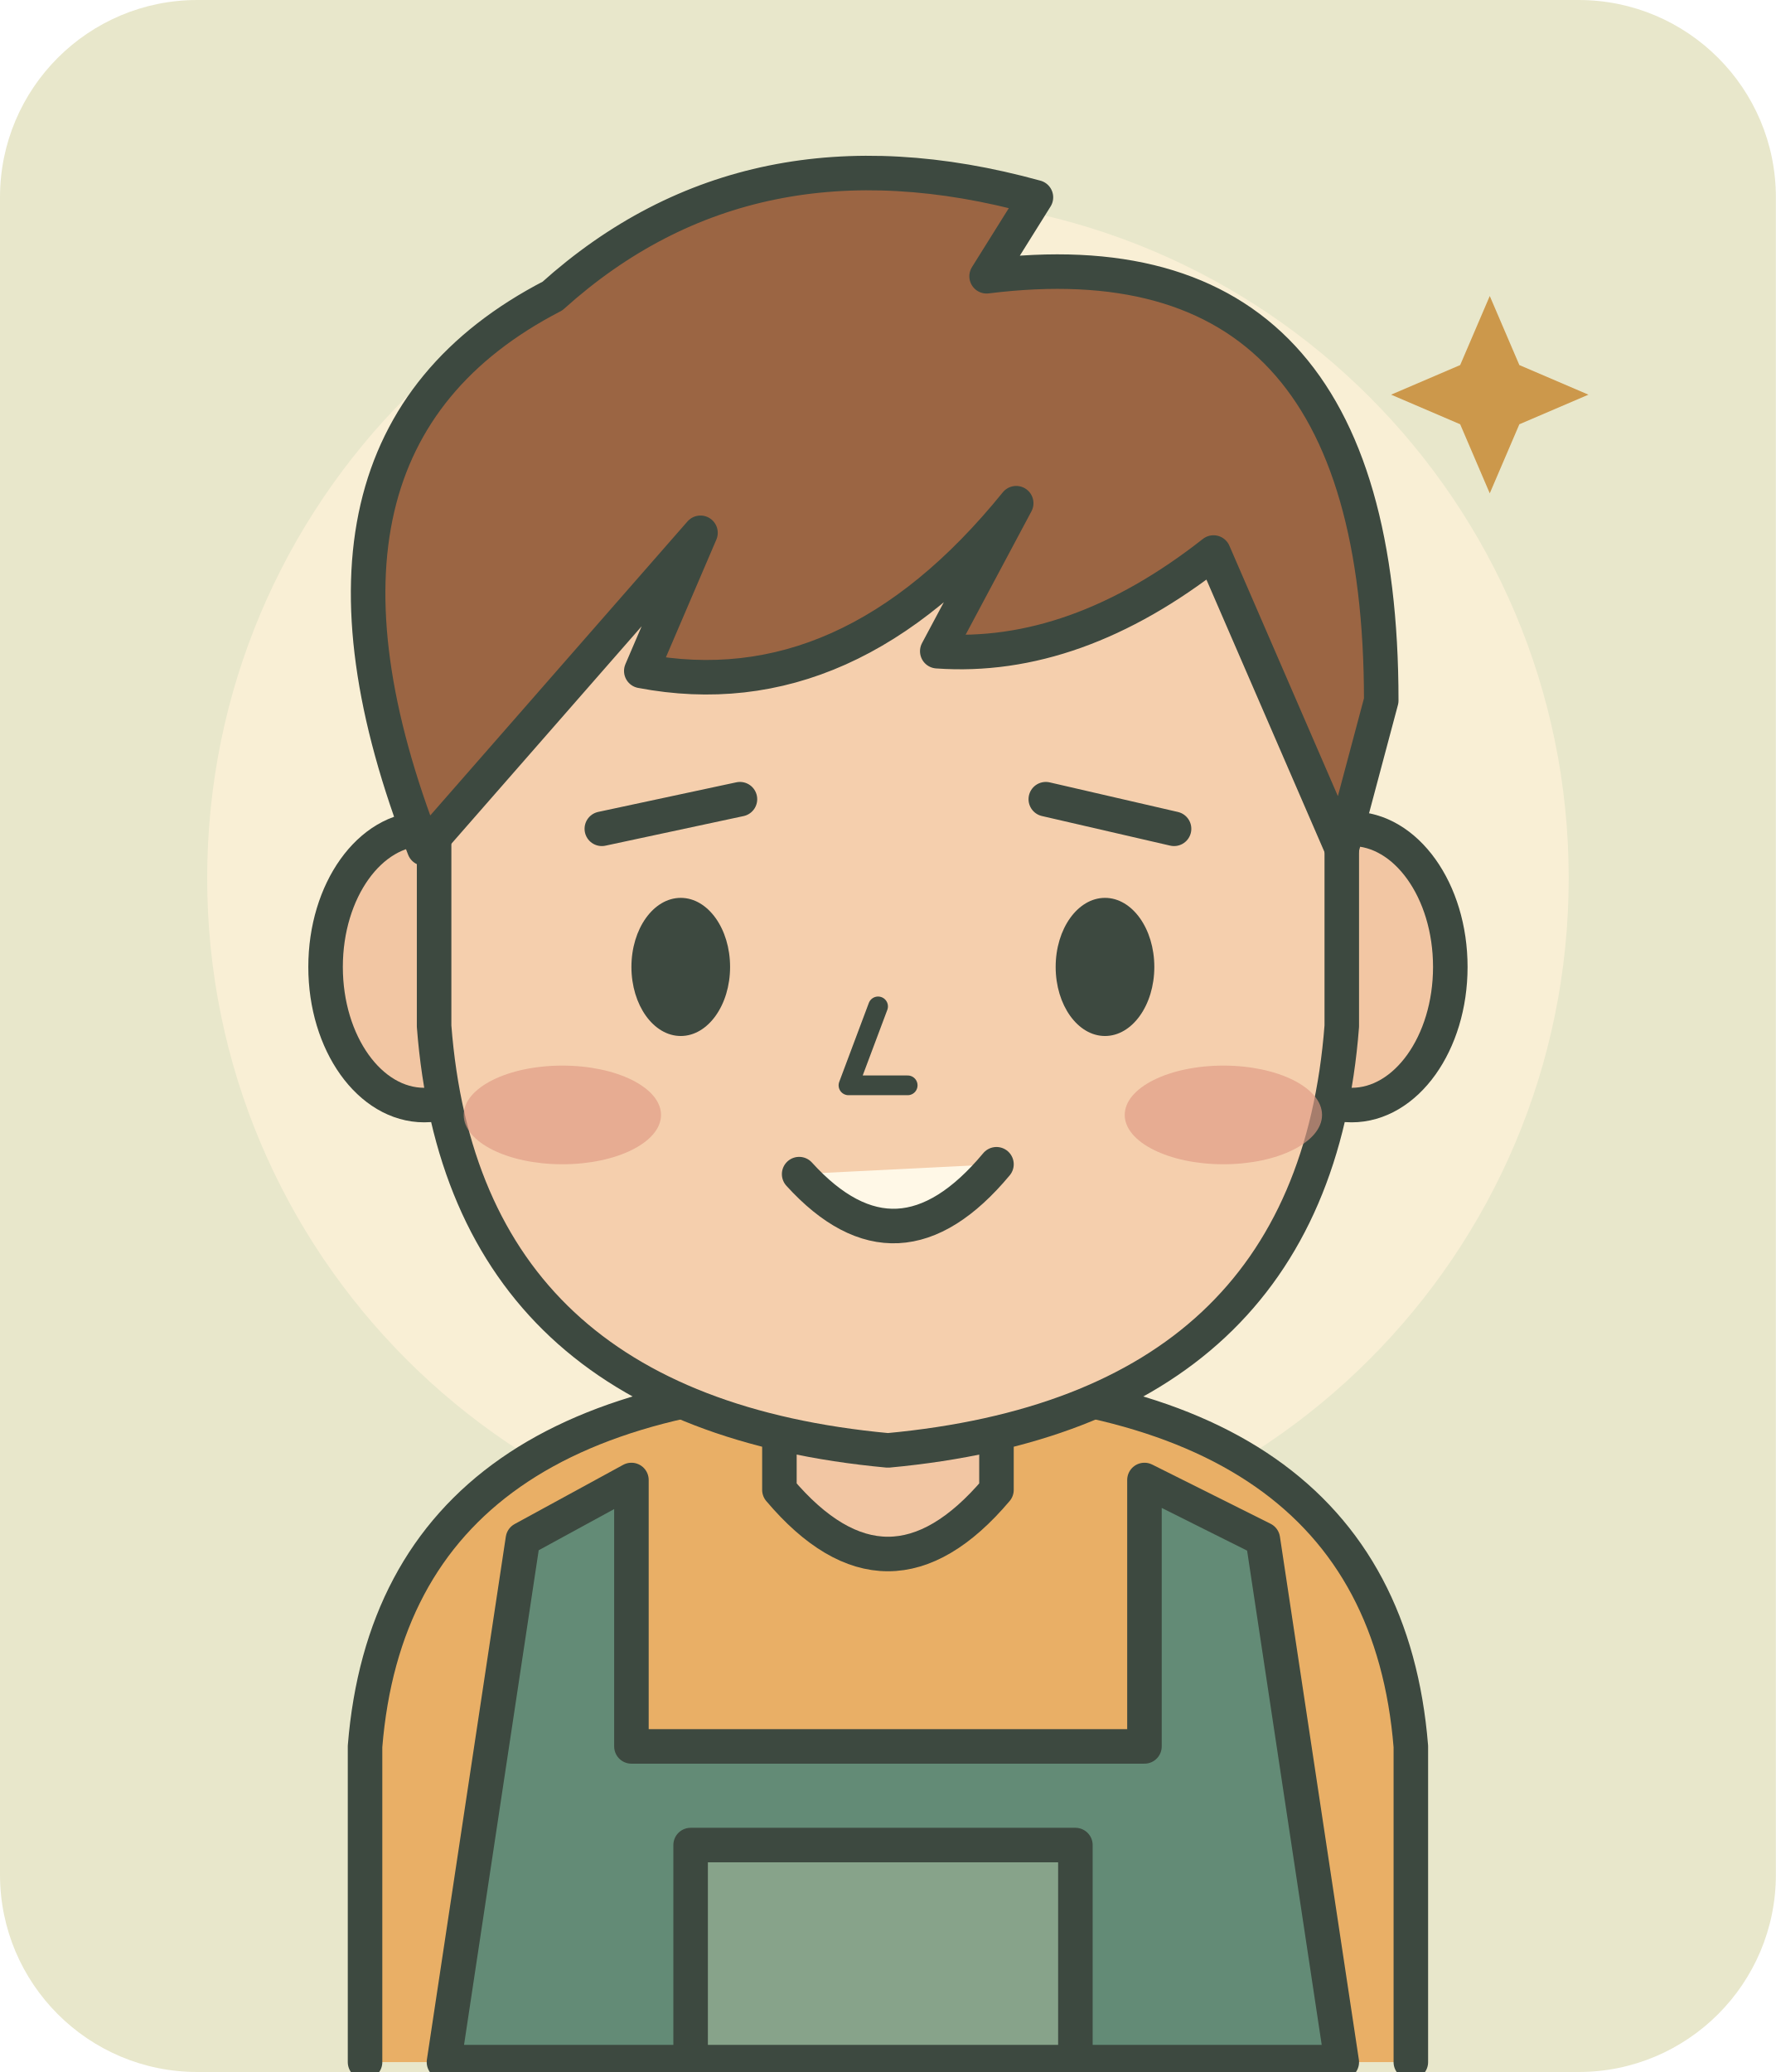
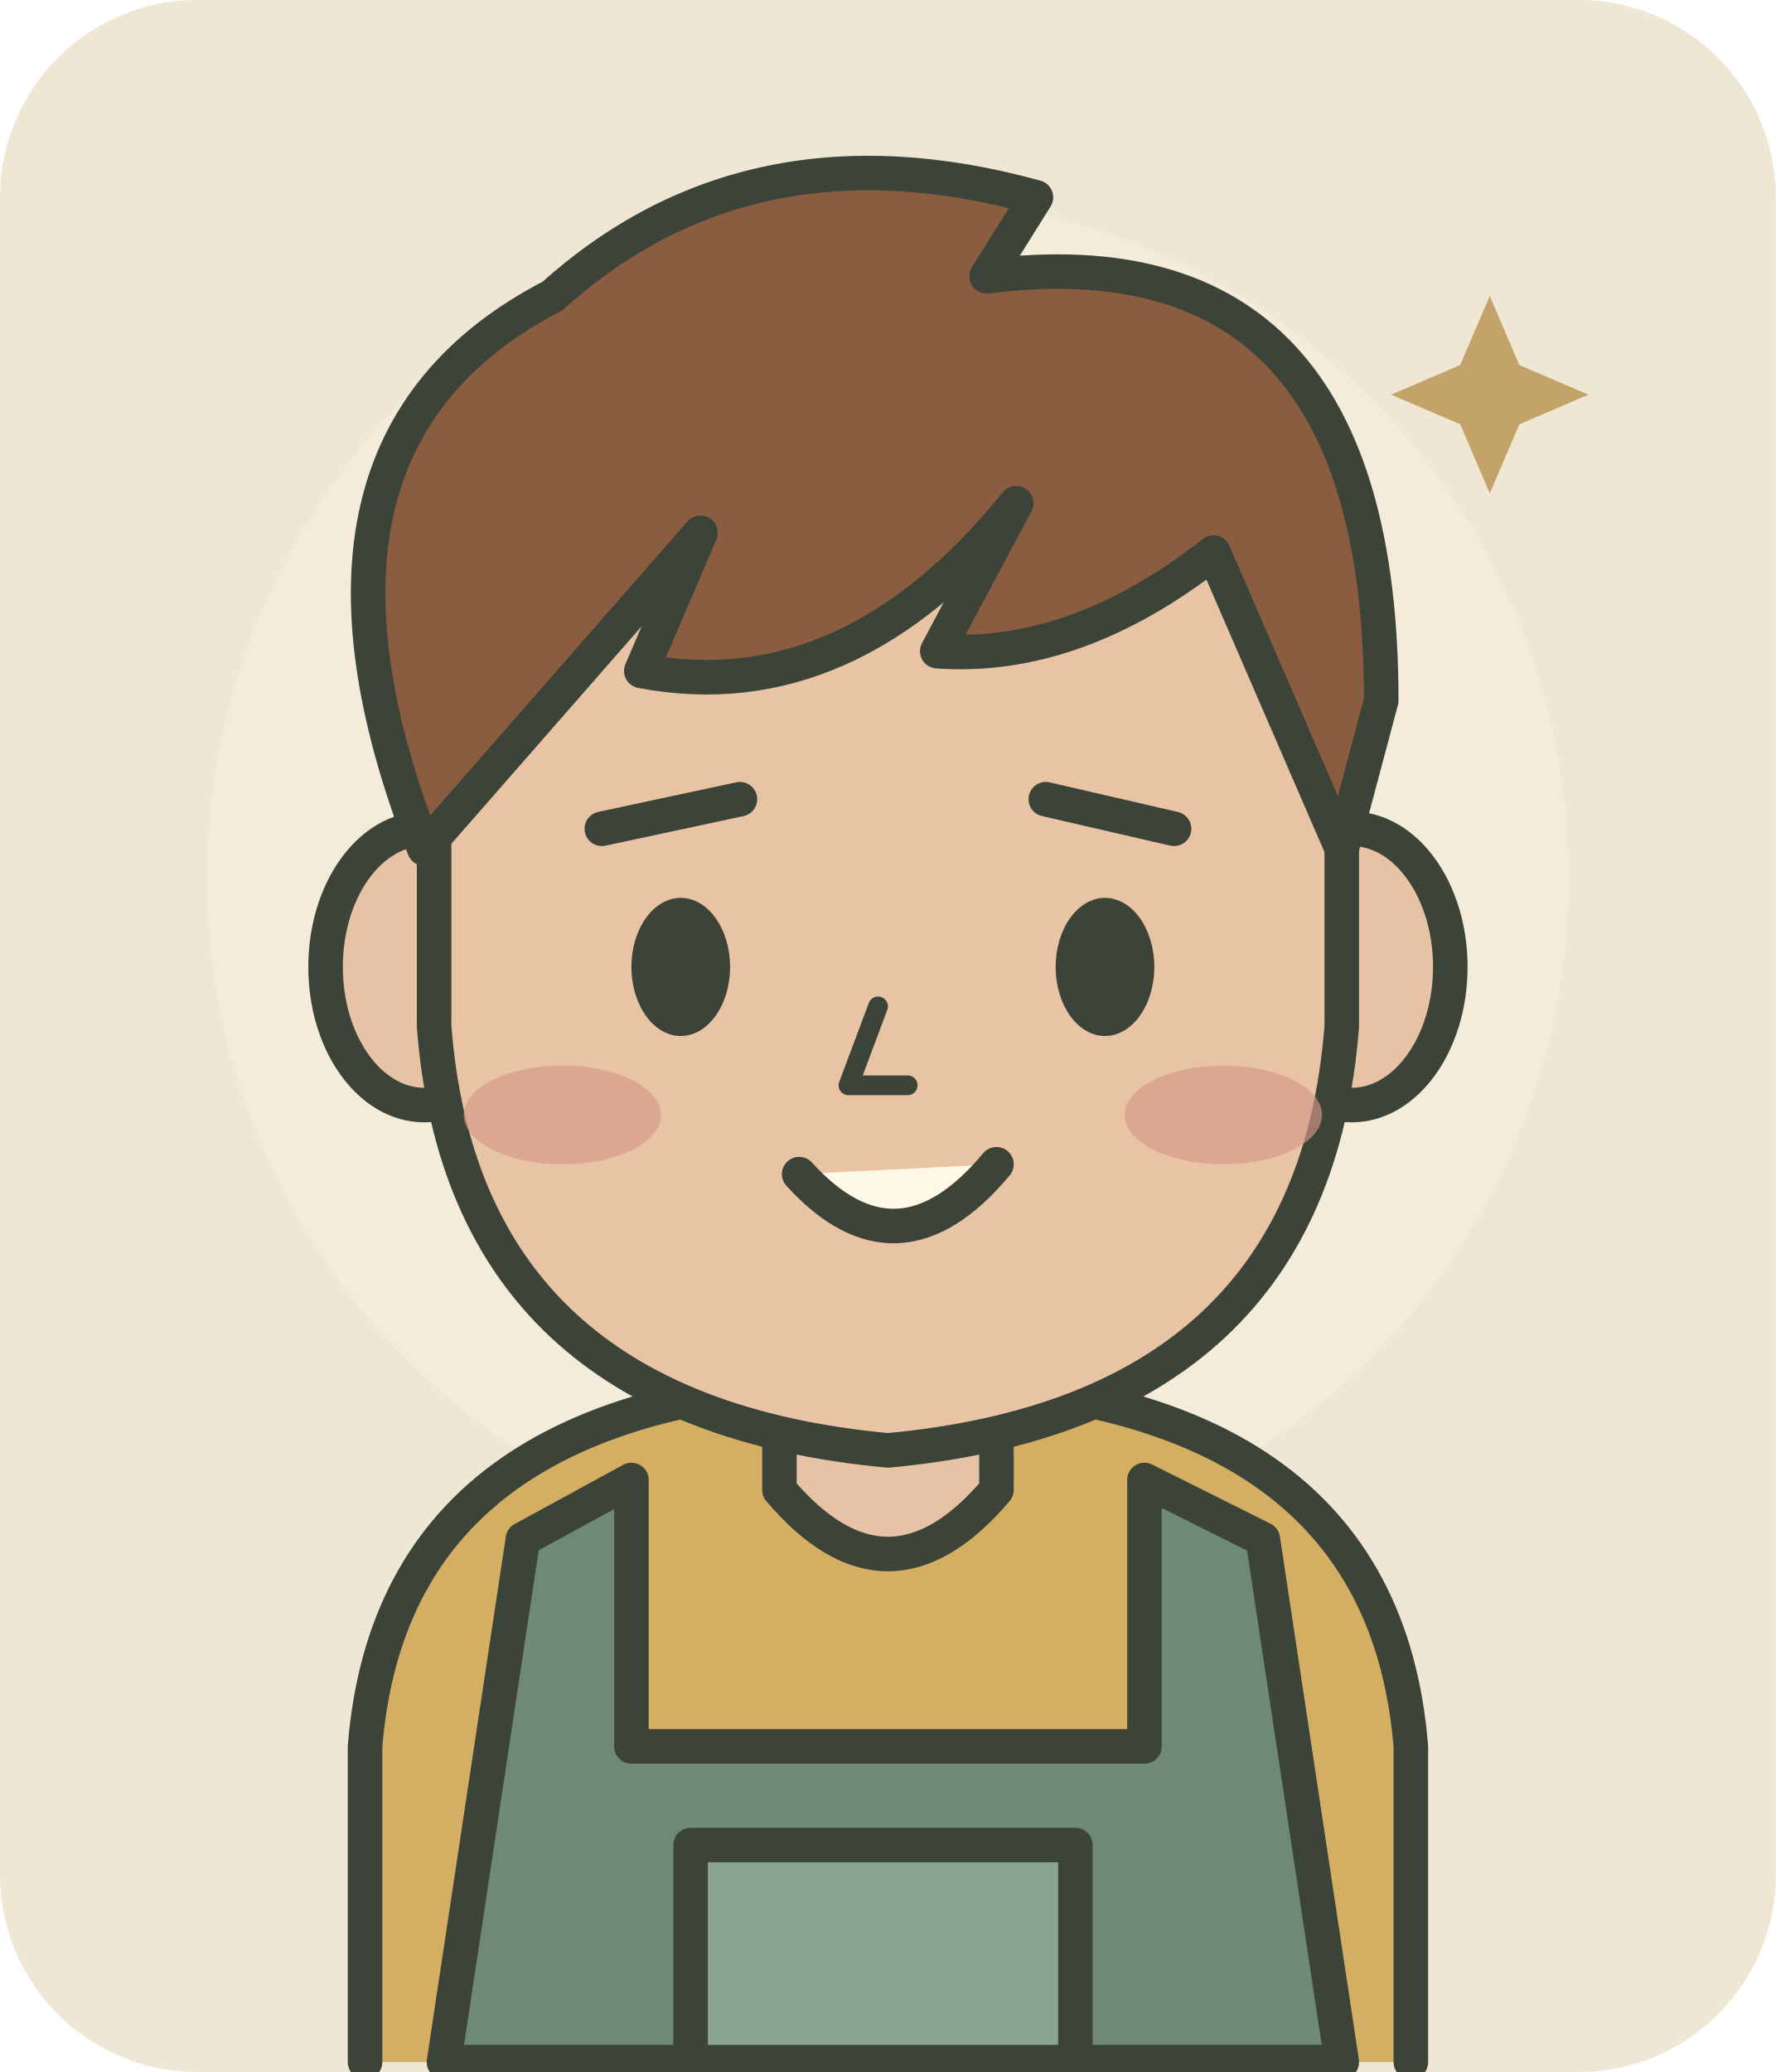
<svg xmlns="http://www.w3.org/2000/svg" viewBox="0 0 180 210">
-   <rect width="180" height="210" rx="20" fill="#e8e7cb" />
-   <circle cx="90" cy="89" r="69" fill="#f9efd5" />
-   <g stroke="#3d4940" stroke-width="3.5" stroke-linecap="round" stroke-linejoin="round">
-     <path d="M37 209v-32q3-37 53-37t53 37v32" fill="#e9af66" />
-     <path d="M64 150v27h52v-27l12 6 8 53H45l8-53z" fill="#638b76" />
-     <path d="M70 187h39v22H70z" fill="#87a38a" />
-     <path d="M79 134v17q11 13 22 0v-17" fill="#f2c6a3" />
-     <ellipse cx="43" cy="98" rx="10" ry="14" fill="#f2c6a3" />
-     <ellipse cx="137" cy="98" rx="10" ry="14" fill="#f2c6a3" />
-     <path d="M44 70q0-40 46-40t46 40v34q-3 39-46 43-43-4-46-43z" fill="#f5cfad" />
-     <path d="M43 86q-16-41 13-56 20-18 49-10l-5 8q40-5 40 43l-4 15-13-30q-14 11-28 10l8-15q-17 21-38 17l6-14z" fill="#9b6543" />
+   <rect width="180" height="210" rx="20" fill="#efe6d4" />
+   <circle cx="90" cy="89" r="69" fill="#f4ecd8" />
+   <g stroke="#3c4338" stroke-width="3.5" stroke-linecap="round" stroke-linejoin="round">
+     <path d="M37 209v-32q3-37 53-37t53 37v32" fill="#d4ae62" />
+     <path d="M64 150v27h52v-27l12 6 8 53H45l8-53z" fill="#6e8a74" />
+     <path d="M70 187h39v22H70z" fill="#8aa592" />
+     <path d="M79 134v17q11 13 22 0v-17" fill="#e8c2a4" />
+     <ellipse cx="43" cy="98" rx="10" ry="14" fill="#e8c2a4" />
+     <ellipse cx="137" cy="98" rx="10" ry="14" fill="#e8c2a4" />
+     <path d="M44 70q0-40 46-40t46 40v34q-3 39-46 43-43-4-46-43z" fill="#e8c4a4" />
+     <path d="M43 86q-16-41 13-56 20-18 49-10l-5 8q40-5 40 43l-4 15-13-30q-14 11-28 10l8-15q-17 21-38 17l6-14z" fill="#8a5c40" />
    <path d="M61 84l14-3m31 0 13 3" fill="none" />
-     <ellipse cx="69" cy="98" rx="5" ry="7" fill="#3d4940" stroke="none" />
-     <ellipse cx="112" cy="98" rx="5" ry="7" fill="#3d4940" stroke="none" />
+     <ellipse cx="69" cy="98" rx="5" ry="7" fill="#3c4338" stroke="none" />
+     <ellipse cx="112" cy="98" rx="5" ry="7" fill="#3c4338" stroke="none" />
    <path d="M81 119q10 11 20-1" fill="#fff8e7" />
    <path d="M89 102l-3 8h6" fill="none" stroke-width="2" />
  </g>
-   <ellipse cx="57" cy="113" rx="10" ry="5" fill="#df9984" opacity=".65" />
-   <ellipse cx="124" cy="113" rx="10" ry="5" fill="#df9984" opacity=".65" />
-   <path d="m151 30 3 7 7 3-7 3-3 7-3-7-7-3 7-3z" fill="#cc984b" />
+   <ellipse cx="57" cy="113" rx="10" ry="5" fill="#d49888" opacity=".65" />
+   <ellipse cx="124" cy="113" rx="10" ry="5" fill="#d49888" opacity=".65" />
+   <path d="m151 30 3 7 7 3-7 3-3 7-3-7-7-3 7-3z" fill="#c4a36a" />
</svg>
